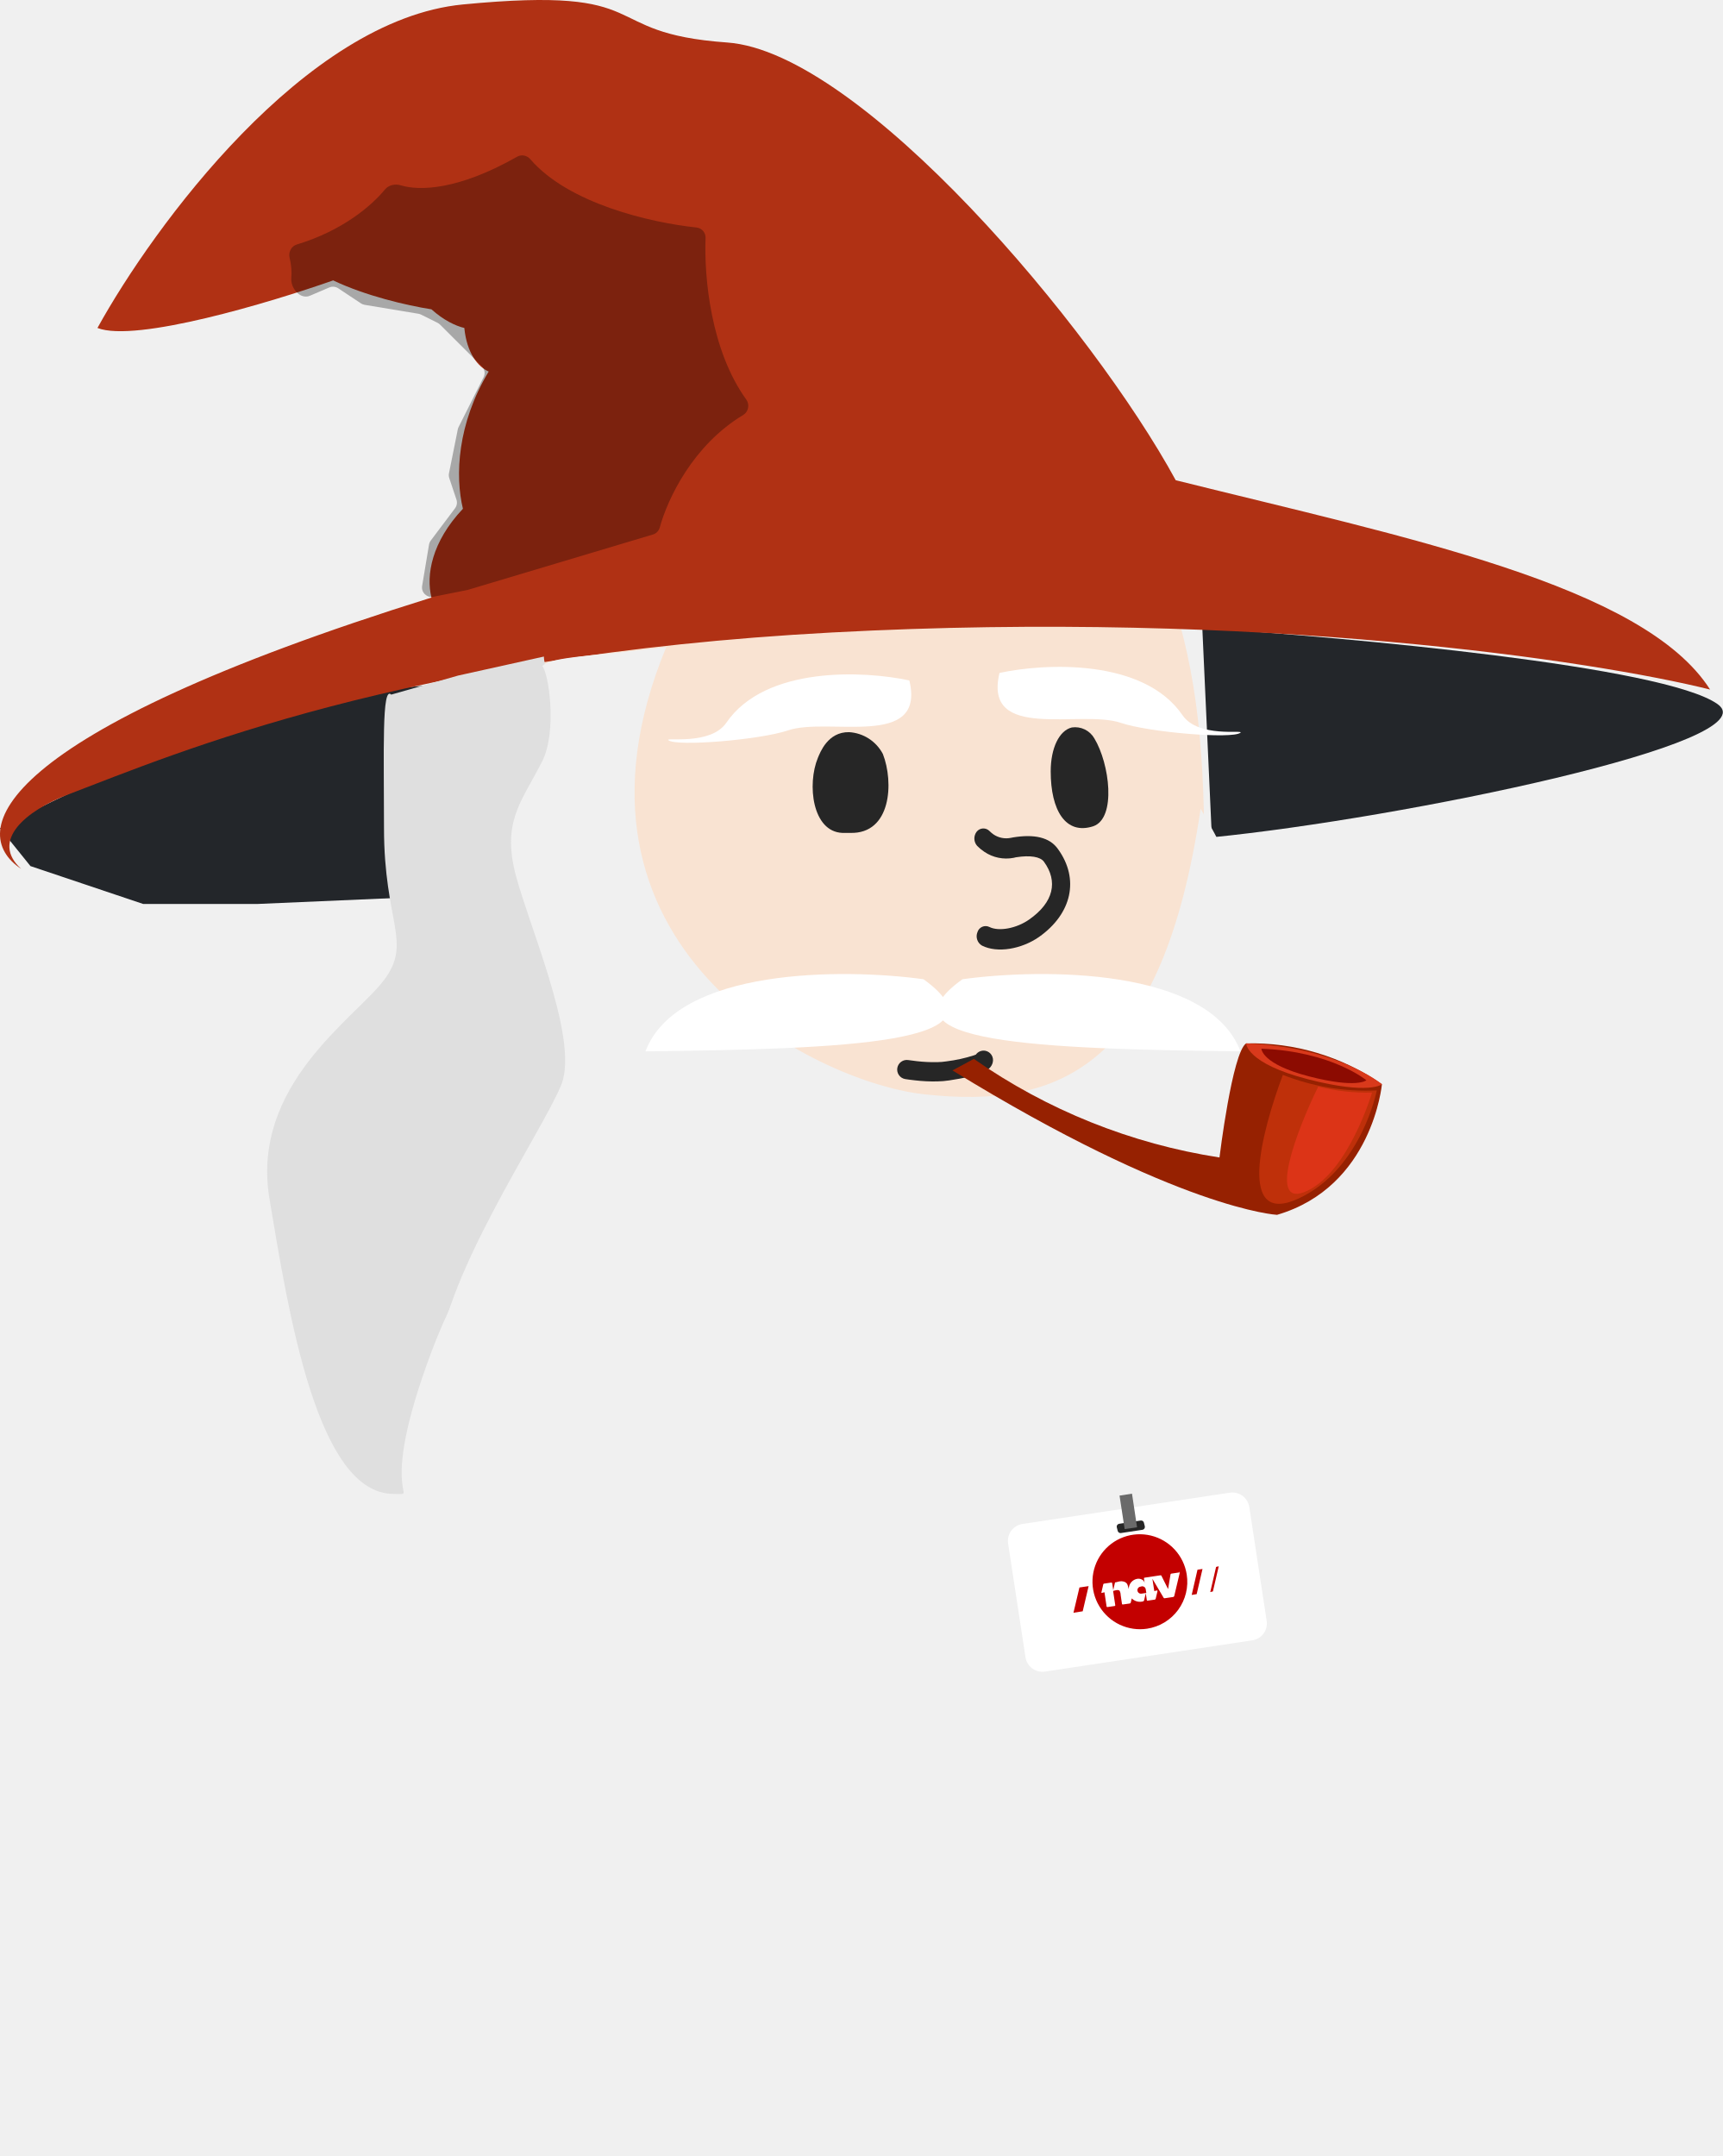
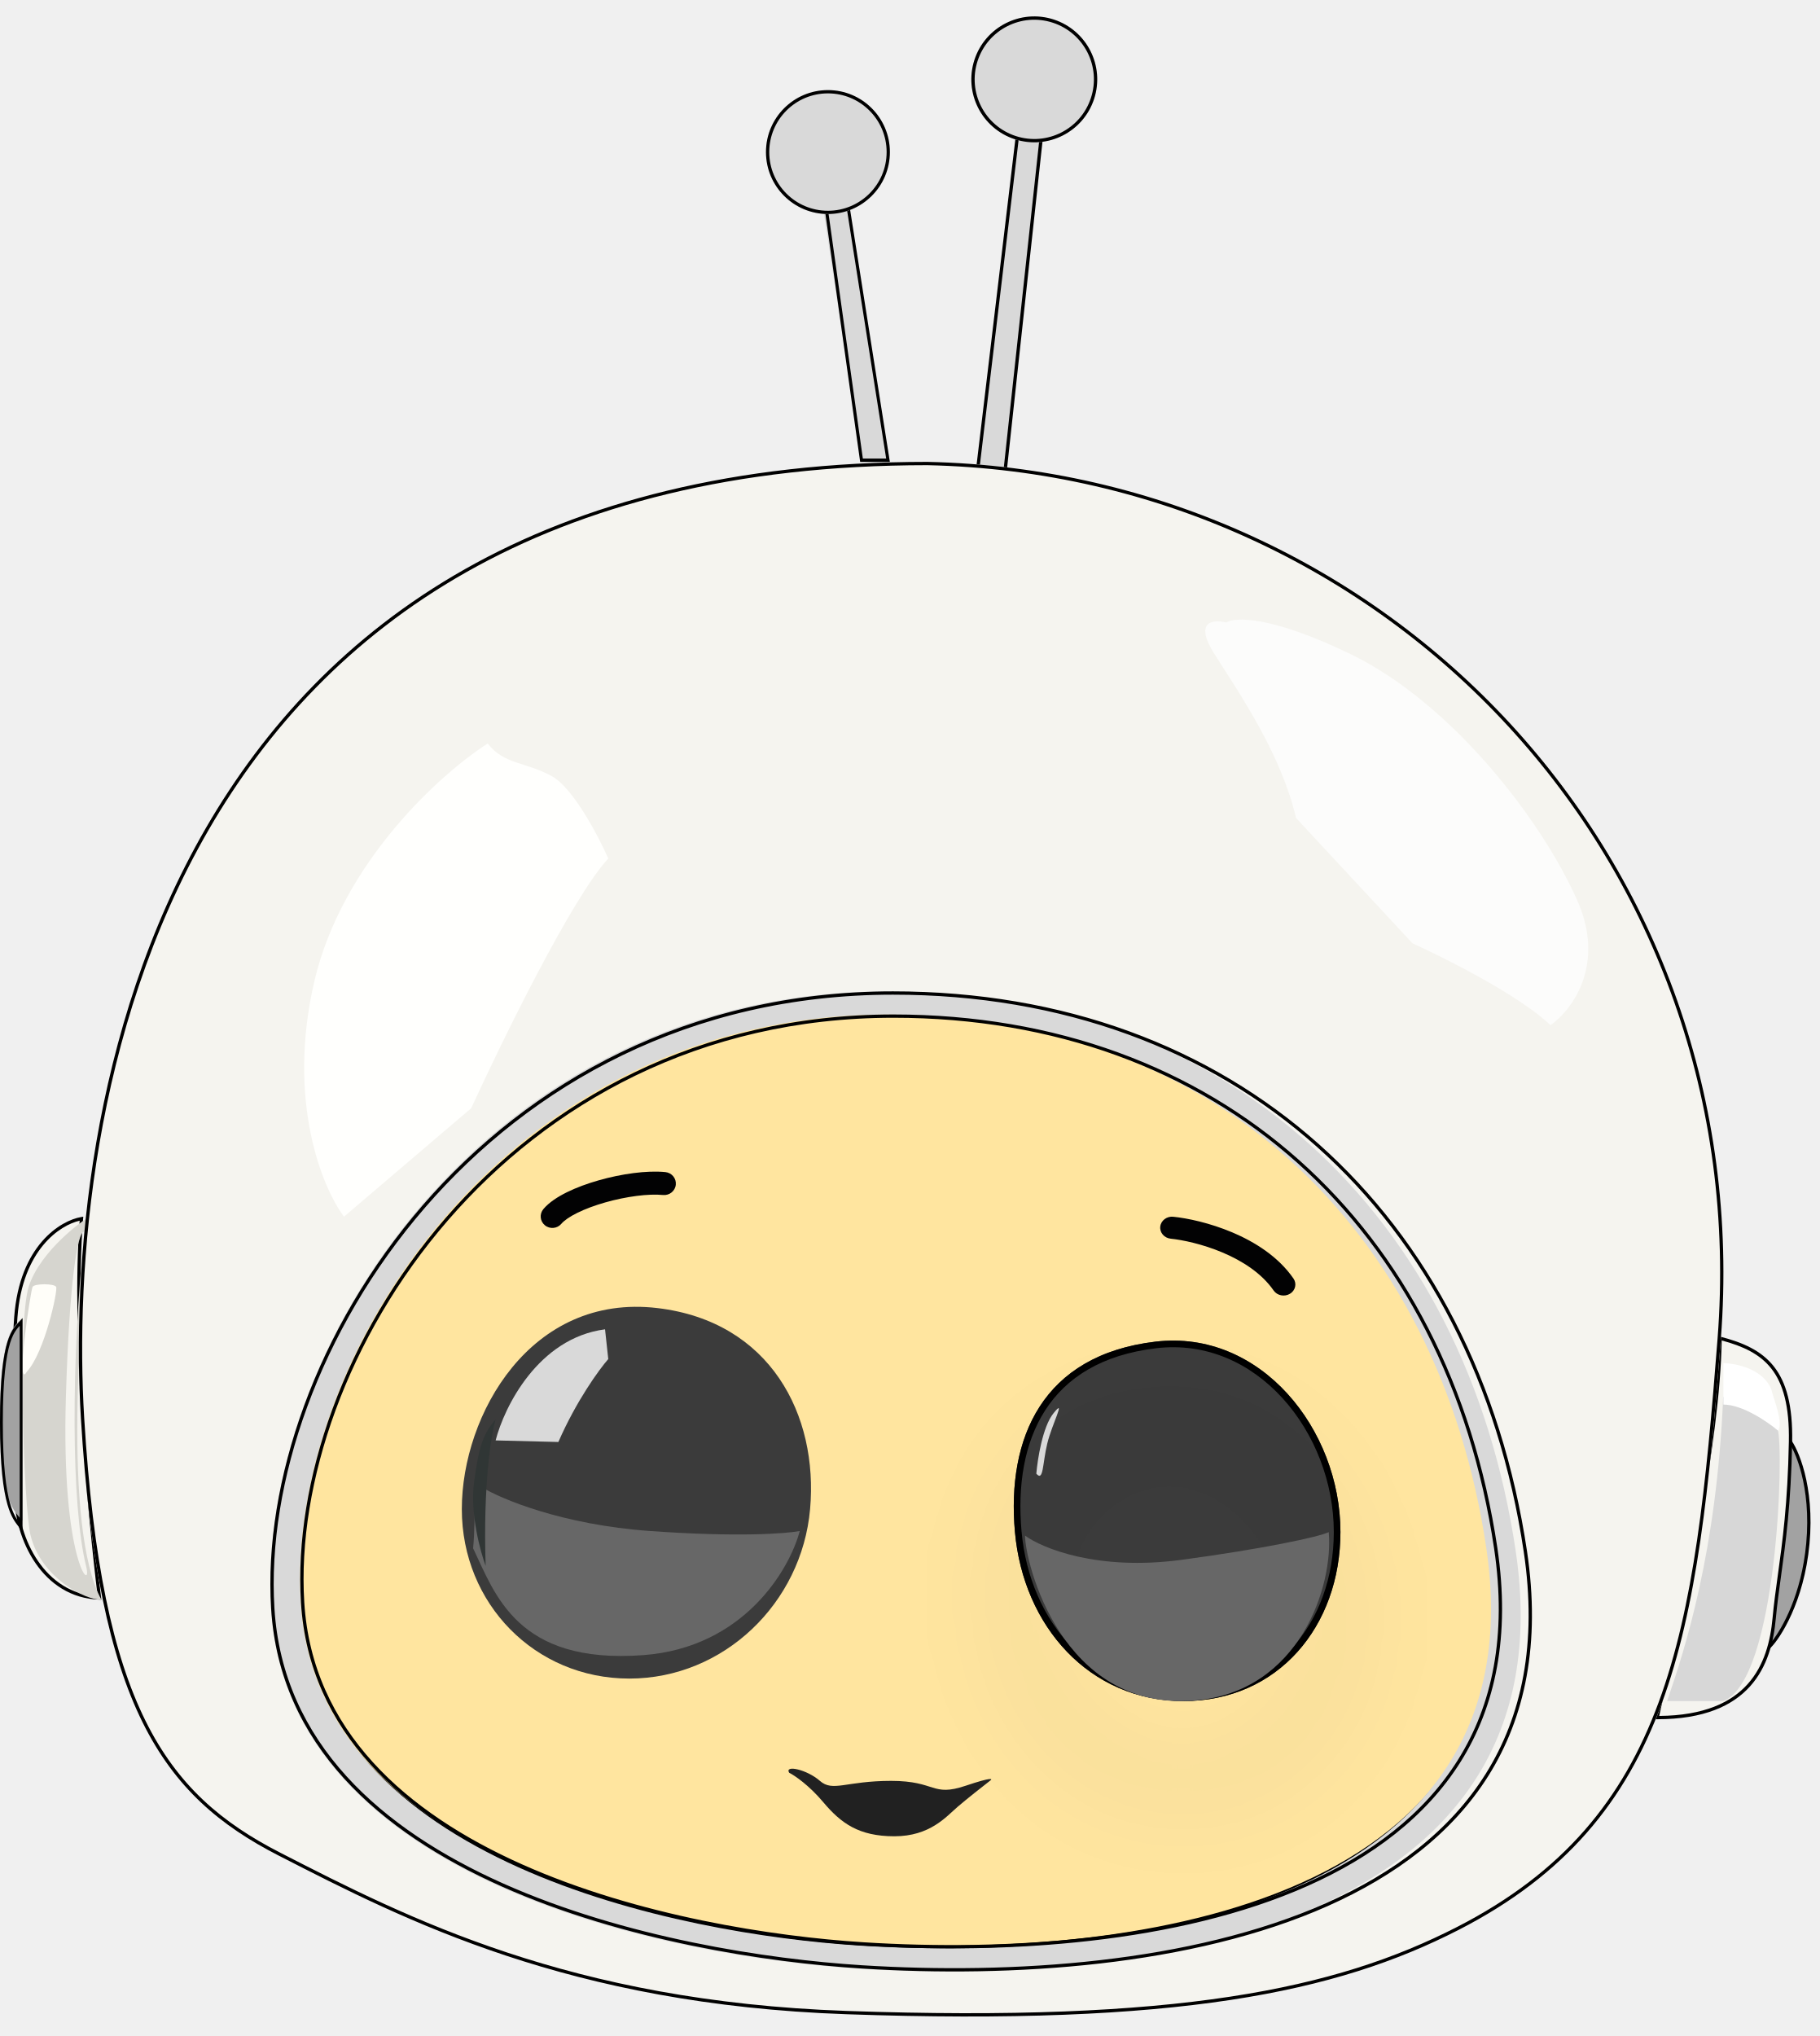
- <svg xmlns="http://www.w3.org/2000/svg" width="183" height="229" viewBox="0 0 183 229" fill="none">
-   <path d="M97.272 132.189C111.425 132.189 127.927 120.133 127.927 90.84C127.927 78.112 126.884 70.184 123.835 61.483C118.256 45.536 106.68 34.445 87.546 34.445C72.477 34.445 59.94 42.627 53.979 55.192C50.105 63.374 50.232 73.475 50.232 84.358C50.232 95.24 52.455 92.958 52.899 96.922C54.142 107.932 57.435 117.142 64.53 123.87C72.777 131.634 83.128 132.189 97.272 132.189Z" fill="#F9E3D2" />
-   <path fill-rule="evenodd" clip-rule="evenodd" d="M111.606 81.939C111.606 79.448 112.513 77.584 113.856 77.266C114.324 77.198 114.802 77.272 115.228 77.48C115.653 77.688 116.007 78.019 116.242 78.43C117.866 81.112 118.601 86.894 116.133 87.758C113.185 88.722 111.606 86.058 111.606 81.939Z" fill="#262626" />
-   <path fill-rule="evenodd" clip-rule="evenodd" d="M89.479 88.467C86.276 88.34 85.714 83.303 86.875 80.494C87.102 79.966 87.909 77.721 90.195 77.766C90.941 77.811 91.663 78.048 92.291 78.454C92.918 78.861 93.431 79.422 93.779 80.085C94.949 83.076 94.686 88.594 90.304 88.467H89.479Z" fill="#262626" />
-   <path d="M103.796 89.849C104.028 90.084 104.283 90.294 104.558 90.476C105.011 90.783 105.519 90.997 106.055 91.106C106.591 91.215 107.142 91.218 107.679 91.113L107.905 91.058C109.457 90.813 110.509 91.004 110.89 91.531C112.405 93.622 111.925 95.84 109.33 97.659C107.969 98.622 106.091 98.959 105.093 98.459C104.975 98.4 104.845 98.368 104.713 98.365C104.582 98.362 104.451 98.388 104.33 98.441C104.209 98.494 104.101 98.572 104.013 98.671C103.926 98.77 103.861 98.887 103.823 99.013C103.718 99.27 103.71 99.557 103.8 99.819C103.89 100.082 104.072 100.303 104.313 100.441C105.955 101.259 108.486 100.813 110.346 99.532C113.866 97.059 114.673 93.358 112.387 90.195C111.48 88.894 109.802 88.594 107.642 88.94L107.361 88.994C106.733 89.12 106.081 88.993 105.547 88.64C105.388 88.529 105.239 88.404 105.102 88.267C105.012 88.175 104.903 88.103 104.783 88.056C104.663 88.009 104.534 87.988 104.405 87.995C104.277 88.002 104.151 88.036 104.036 88.096C103.922 88.155 103.821 88.238 103.741 88.34C103.573 88.558 103.487 88.829 103.497 89.104C103.507 89.38 103.612 89.643 103.796 89.849Z" fill="#262626" />
-   <path d="M104.669 111.609C104.801 111.635 104.926 111.687 105.037 111.763C105.148 111.838 105.243 111.935 105.316 112.047C105.389 112.16 105.439 112.286 105.463 112.418C105.487 112.551 105.484 112.686 105.455 112.818C105.249 113.802 103.967 114.272 100.824 114.756C100.407 114.82 99.986 114.855 99.564 114.862C98.758 114.881 97.951 114.842 97.15 114.745C96.695 114.696 96.35 114.646 96.141 114.612C95.874 114.565 95.638 114.413 95.483 114.191C95.328 113.968 95.267 113.693 95.314 113.426C95.362 113.159 95.513 112.922 95.735 112.767C95.957 112.612 96.231 112.551 96.497 112.598L97.406 112.715C98.114 112.796 98.827 112.83 99.54 112.816C99.876 112.813 100.213 112.785 100.546 112.731C101.528 112.609 102.498 112.397 103.441 112.096L103.658 112.012C103.771 111.855 103.926 111.734 104.105 111.663C104.284 111.592 104.48 111.573 104.669 111.609Z" fill="#262626" />
-   <path d="M50.679 95.003V72.923C35.152 71.317 9.704 82.625 1.48831e-06 87.978L3.235 91.992L15.204 96.014H27.366L50.679 95.003Z" fill="#23262A" />
-   <path d="M182.443 74.79C176.767 70.747 143.252 67.715 127.71 66.704L128.724 88.939C148.995 86.918 188.119 78.832 182.443 74.79Z" fill="#23262A" />
-   <path d="M88.397 67.177C42.989 69.603 18.797 79.979 7.31 84.358C2.653 86.134 -1.027 89.327 2.242 92.281C-3.645 88.412 -0.738 77.993 45.826 63.471C45.244 61.101 45.841 57.56 49.171 54.038C48.323 50.531 48.573 45.001 51.907 39.464C50.772 38.957 49.589 37.525 49.32 34.836C48.367 34.611 47.096 33.995 45.826 32.854C43.185 32.441 38.81 31.414 35.388 29.782C28.732 32.127 14.405 36.421 10.351 34.836C16.297 24.055 32.386 2.09 49.171 0.473C70.151 -1.549 63.056 3.505 77.246 4.515C91.436 5.526 116.086 34.836 124.884 51.006C149.21 57.07 174.552 62.124 181.646 73.241C169.483 70.209 133.805 64.751 88.397 67.177Z" fill="#B03114" />
-   <path d="M78.935 44.083C73.592 47.294 70.917 52.978 70.08 56.024C69.983 56.377 69.719 56.663 69.367 56.768L49.665 62.662L46.037 63.385C45.342 63.524 44.722 62.925 44.839 62.228L45.57 57.851C45.597 57.692 45.662 57.541 45.759 57.411L48.333 53.989C48.532 53.724 48.589 53.378 48.484 53.063L47.723 50.788C47.667 50.621 47.656 50.443 47.691 50.27L48.625 45.613C48.643 45.525 48.672 45.44 48.712 45.359L51.366 40.068C51.561 39.679 51.484 39.209 51.176 38.901L46.741 34.479C46.664 34.402 46.575 34.338 46.477 34.289L44.734 33.42C44.643 33.375 44.547 33.344 44.447 33.327L38.73 32.377C38.589 32.354 38.454 32.3 38.335 32.221L35.932 30.624C35.647 30.434 35.285 30.401 34.97 30.536L32.919 31.413C31.906 31.845 30.855 30.633 30.944 29.538C30.998 28.878 30.951 28.153 30.762 27.379C30.617 26.784 30.939 26.147 31.527 25.969C36.371 24.507 39.463 21.864 40.902 20.112C41.283 19.648 41.99 19.505 42.565 19.682C44.565 20.297 48.69 20.191 54.938 16.642C55.397 16.382 55.98 16.504 56.324 16.904C60.413 21.656 69.147 23.65 73.985 24.165C74.546 24.224 74.965 24.711 74.944 25.273C74.785 29.449 75.482 37.183 79.271 42.441C79.656 42.975 79.5 43.744 78.935 44.083Z" fill="black" fill-opacity="0.3" />
-   <path d="M58.588 107.75C58.588 105.714 54.505 83.321 54.505 83.321C52.399 83.776 50.349 84.459 48.391 85.358C47.243 85.938 46.264 86.805 45.549 87.875C44.834 88.946 44.406 90.183 44.308 91.467C44.308 93.504 44.308 95.54 46.349 99.65C50.432 107.75 56.556 107.75 58.588 107.75Z" fill="#F9E3D2" />
-   <path d="M40.788 87.928C40.788 79.843 40.543 72.768 41.556 73.779L48.651 71.758L57.774 69.736C57.774 71.758 60.814 76.205 60.814 77.822C60.814 79.843 58.787 82.875 58.787 90.96C58.787 99.046 61.828 102.078 61.828 112.184C61.828 122.291 51.937 127.344 45.855 143.515C39.774 159.686 44.842 158.675 41.801 158.675C33.692 158.675 30.652 139.473 28.625 127.344C26.598 115.216 37.747 108.142 40.788 104.099C43.828 100.056 40.788 98.035 40.788 87.928Z" fill="#DFDFDF" />
-   <path d="M125.608 75.969C121.46 69.897 110.919 70.444 106.167 71.476C104.398 78.832 114.769 75.317 119.067 76.782C121.987 77.778 130.893 78.529 131.764 77.822C132.176 77.488 127.27 78.402 125.608 75.969Z" fill="white" />
-   <path d="M77.15 76.768C81.298 70.695 91.839 71.242 96.591 72.275C98.36 79.631 87.989 76.116 83.692 77.581C80.771 78.576 71.865 79.328 70.994 78.62C70.582 78.286 75.488 79.2 77.15 76.768Z" fill="white" />
-   <path d="M57.594 80.854C59.215 77.62 58.269 71.421 57.594 70.747C58.607 69.736 62.662 69.736 70.77 68.726C57.594 100.585 86.547 114.943 98.137 116.227C112.732 117.844 123.476 113.195 127.53 85.907C136.652 101.067 129.557 104.099 134.625 112.184C139.693 120.27 131.585 124.313 138.68 135.43C144.356 144.324 143.072 159.349 141.72 165.75C141.382 163.055 139.085 155.845 132.598 148.569C139.085 157.463 139.355 169.793 138.68 174.846C138.004 174.172 131.585 161.505 127.53 152.611C129.557 174.846 142.734 187.985 144.761 195.059C142.734 196.07 133.612 192.027 126.517 184.953C127.328 190.613 140.369 202.134 146.788 207.187L131.585 226.39C119.084 228.748 91.042 231.646 78.879 224.369C63.675 215.273 65.702 204.156 67.73 190.006C59.621 199.102 51.512 202.134 51.512 198.091C51.512 194.049 63.675 175.857 57.594 169.793C47.458 165.75 46.444 154.633 46.444 145.537C46.444 136.441 57.594 120.27 59.621 115.216C61.648 110.163 55.566 97.024 54.553 91.971C53.539 86.918 55.566 84.896 57.594 80.854Z" fill="#F0F0F0" />
-   <path fill-rule="evenodd" clip-rule="evenodd" d="M103.441 112.469C111.226 117.911 120.152 121.493 129.533 122.942C129.533 122.942 130.885 111.823 132.363 110.823C137.509 110.696 142.562 112.215 146.788 115.16C146.788 115.16 145.799 126.07 135.647 129.034C135.647 129.034 125.26 128.506 101.173 113.696L103.441 112.469Z" fill="#962101" />
-   <path fill-rule="evenodd" clip-rule="evenodd" d="M132.363 110.823C132.363 110.823 132.363 112.942 138.932 114.633C145.5 116.324 146.788 115.16 146.788 115.16C146.788 115.16 142.052 111.196 132.363 110.823Z" fill="#D9391B" />
-   <path fill-rule="evenodd" clip-rule="evenodd" d="M133.987 111.387C133.987 111.387 133.987 113.024 139.068 114.333C144.148 115.642 145.137 114.742 145.137 114.742C145.137 114.742 141.472 111.678 133.987 111.387Z" fill="#8C0B01" />
-   <path fill-rule="evenodd" clip-rule="evenodd" d="M136.264 114.169C139.438 115.418 142.839 115.979 146.244 115.815C146.244 115.815 144.629 124.161 137.979 127.279C131.329 130.398 133.978 120.288 136.264 114.169Z" fill="#BF300A" />
-   <path fill-rule="evenodd" clip-rule="evenodd" d="M140.02 115.415C141.889 115.881 143.811 116.096 145.736 116.051C145.736 116.051 143.304 124.343 138.886 126.47C134.468 128.597 137.761 120.024 140.02 115.415Z" fill="#DC3417" />
-   <path d="M98.091 104.009C89.652 102.847 71.93 102.752 68.56 111.672C89.793 111.418 107.554 110.799 98.091 104.009Z" fill="white" />
-   <path d="M102.234 104.009C110.673 102.847 128.395 102.752 131.765 111.672C110.532 111.418 92.77 110.799 102.234 104.009Z" fill="white" />
-   <path fill-rule="evenodd" clip-rule="evenodd" d="M133.025 174.227L110.975 177.551C110.5 177.617 110.017 177.492 109.632 177.202C109.248 176.913 108.993 176.483 108.924 176.007L107.083 163.95C107.007 163.474 107.123 162.988 107.404 162.599C107.685 162.209 108.11 161.947 108.584 161.871L130.643 158.545C130.879 158.511 131.119 158.524 131.351 158.583C131.582 158.642 131.799 158.746 131.991 158.889C132.182 159.032 132.343 159.212 132.465 159.417C132.588 159.623 132.668 159.85 132.703 160.086L134.543 172.143C134.581 172.38 134.572 172.621 134.517 172.854C134.462 173.086 134.361 173.306 134.221 173.499C134.08 173.692 133.903 173.856 133.7 173.98C133.496 174.105 133.27 174.188 133.034 174.224" fill="white" />
-   <path fill-rule="evenodd" clip-rule="evenodd" d="M121.351 162.488L119.062 162.834C118.982 162.845 118.901 162.824 118.836 162.775C118.771 162.727 118.728 162.655 118.715 162.575L118.618 162.196C118.607 162.116 118.628 162.035 118.676 161.97C118.725 161.905 118.796 161.862 118.876 161.849L121.166 161.503C121.206 161.496 121.246 161.498 121.286 161.507C121.325 161.517 121.362 161.534 121.394 161.559C121.427 161.583 121.454 161.613 121.474 161.648C121.495 161.683 121.508 161.722 121.513 161.762L121.607 162.132C121.614 162.172 121.613 162.214 121.603 162.253C121.594 162.293 121.577 162.33 121.553 162.363C121.53 162.397 121.5 162.425 121.465 162.446C121.43 162.467 121.392 162.482 121.351 162.488Z" fill="#262626" />
-   <path fill-rule="evenodd" clip-rule="evenodd" d="M119.46 162.414L120.778 162.221L120.241 158.651L118.918 158.856L119.46 162.414Z" fill="#6A6A6A" />
-   <path fill-rule="evenodd" clip-rule="evenodd" d="M121.841 172.993C120.858 173.141 119.851 172.994 118.949 172.571C118.047 172.147 117.29 171.466 116.773 170.612C116.257 169.759 116.004 168.772 116.047 167.776C116.089 166.781 116.425 165.821 117.013 165.017C117.601 164.214 118.413 163.604 119.348 163.263C120.282 162.923 121.297 162.868 122.265 163.105C123.232 163.342 124.108 163.861 124.783 164.595C125.457 165.33 125.9 166.248 126.054 167.233C126.157 167.889 126.13 168.559 125.974 169.204C125.817 169.849 125.535 170.457 125.144 170.992C124.753 171.527 124.259 171.979 123.693 172.323C123.126 172.666 122.497 172.894 121.841 172.993Z" fill="#C30000" />
-   <path fill-rule="evenodd" clip-rule="evenodd" d="M114.023 171.299L114.658 168.614L115.632 168.47L115.004 171.144L114.023 171.299Z" fill="#C30000" />
-   <path fill-rule="evenodd" clip-rule="evenodd" d="M126.581 169.407L127.198 166.727L127.73 166.648L127.111 169.32L126.581 169.407Z" fill="#C30000" />
-   <path fill-rule="evenodd" clip-rule="evenodd" d="M128.553 169.104L129.173 166.432L129.454 166.361L128.835 169.032L128.553 169.104Z" fill="#C30000" />
-   <path fill-rule="evenodd" clip-rule="evenodd" d="M125.313 167.008L124.412 167.143C124.395 167.148 124.379 167.156 124.366 167.168C124.353 167.179 124.342 167.193 124.335 167.21L124.073 168.786L123.363 167.362C123.353 167.347 123.339 167.334 123.322 167.327C123.305 167.319 123.286 167.317 123.268 167.321L121.564 167.575C121.546 167.579 121.531 167.59 121.521 167.604C121.511 167.619 121.507 167.637 121.509 167.654L121.582 168.161C121.525 167.754 121.069 167.654 120.816 167.69C120.556 167.73 120.32 167.863 120.151 168.065C119.982 168.266 119.892 168.522 119.897 168.786C119.803 168.416 119.769 168.283 119.663 168.16C119.603 168.097 119.53 168.048 119.449 168.018C119.26 167.946 119.054 167.932 118.859 167.98L118.524 168.065C118.509 168.06 118.493 168.06 118.477 168.064C118.462 168.068 118.448 168.076 118.436 168.087L118.249 168.894L118.133 168.145C118.129 168.128 118.118 168.113 118.104 168.103C118.089 168.092 118.071 168.088 118.054 168.09L117.268 168.205C117.25 168.207 117.234 168.215 117.22 168.226C117.206 168.238 117.196 168.254 117.192 168.271L116.996 169.118C116.996 169.118 116.97 169.2 117.016 169.198L117.315 169.122L117.543 170.64C117.548 170.657 117.558 170.672 117.573 170.683C117.587 170.693 117.605 170.697 117.623 170.695L118.408 170.58C118.425 170.576 118.44 170.565 118.45 170.551C118.461 170.536 118.465 170.518 118.463 170.501L118.234 168.982L118.525 168.909C118.619 168.882 118.718 168.88 118.813 168.901C118.855 168.912 118.894 168.935 118.923 168.967C118.997 169.102 119.036 169.254 119.036 169.408L119.177 170.366C119.182 170.384 119.192 170.399 119.207 170.409C119.221 170.419 119.239 170.423 119.257 170.421L120.007 170.315C120.032 170.31 120.056 170.298 120.074 170.28C120.093 170.262 120.106 170.239 120.112 170.214L120.215 169.775C120.358 169.918 120.533 170.024 120.726 170.083C120.92 170.142 121.124 170.152 121.322 170.113L121.419 170.088C121.444 170.083 121.467 170.071 121.486 170.053C121.505 170.035 121.518 170.012 121.524 169.987L121.705 169.228L121.816 169.959C121.817 169.968 121.82 169.977 121.825 169.985C121.83 169.993 121.836 170 121.844 170.005C121.851 170.01 121.86 170.014 121.869 170.015C121.878 170.017 121.887 170.017 121.896 170.014L122.655 169.906C122.68 169.902 122.704 169.89 122.723 169.872C122.742 169.854 122.755 169.83 122.76 169.804L122.953 168.986C122.938 168.924 122.874 168.931 122.874 168.931L122.61 168.998L122.407 167.689L123.593 169.696C123.604 169.72 123.623 169.739 123.646 169.75C123.67 169.762 123.696 169.764 123.721 169.757L124.623 169.623C124.648 169.617 124.672 169.605 124.69 169.587C124.709 169.569 124.722 169.546 124.728 169.521L125.318 167.026C125.342 166.935 125.243 166.951 125.243 166.951L125.313 167.008ZM121.762 169.195L121.247 169.269C121.149 169.284 121.049 169.259 120.969 169.2C120.889 169.141 120.836 169.053 120.82 168.955C120.805 168.857 120.83 168.757 120.888 168.677C120.947 168.597 121.035 168.543 121.133 168.529L121.274 168.493C121.322 168.485 121.372 168.487 121.42 168.499C121.467 168.511 121.512 168.532 121.552 168.561C121.592 168.59 121.625 168.627 121.651 168.669C121.676 168.711 121.693 168.758 121.7 168.807L121.762 169.195Z" fill="white" />
+ <svg xmlns="http://www.w3.org/2000/svg" width="84" height="94" viewBox="0 0 84 94" fill="none">
+   <path d="M0.661 60.766C0.913 57.459 2.868 56.326 3.814 56.173C3.373 61.44 4.208 70.157 4.681 73.857C2.001 73.78 0.661 71.101 0.661 68.957C0.661 66.814 0.345 64.9 0.661 60.766Z" fill="#F5F4EF" />
+   <path fill-rule="evenodd" clip-rule="evenodd" d="M3.845 56.173L3.837 56.27C3.414 61.478 4.216 70.104 4.67 73.769L4.681 73.857L4.593 73.854C3.276 73.815 2.289 73.117 1.635 72.163C0.981 71.21 0.655 70.001 0.655 68.926C0.655 68.278 0.627 67.649 0.596 66.97C0.526 65.436 0.445 63.647 0.655 60.807C0.9 57.5 2.802 56.347 3.749 56.189L3.845 56.173ZM3.678 56.357C2.774 56.563 1.038 57.689 0.806 60.819C0.597 63.65 0.677 65.422 0.747 66.953C0.778 67.635 0.807 68.268 0.807 68.926C0.807 69.974 1.125 71.153 1.759 72.077C2.378 72.978 3.294 73.634 4.509 73.699C4.056 70.009 3.275 61.55 3.678 56.357Z" fill="black" />
+   <path fill-rule="evenodd" clip-rule="evenodd" d="M4.15 56.173C3.708 60.281 2.873 70.549 4.681 73.856C3.927 73.882 1.877 72.83 1.408 70.871C1.096 69.569 0.804 60.996 1.33 59.388C1.874 57.724 3.89 56.275 4.15 56.173ZM3.901 56.862C3.564 56.811 3.2 59.312 3.044 64.44C2.809 72.169 4.288 73.572 3.979 72.325C3.278 69.493 3.278 62.756 3.901 56.862Z" fill="#D6D5CF" />
+   <path d="M2.592 59.413C2.682 59.572 2.057 62.447 1.242 63.325C0.699 64.284 1.414 59.572 1.505 59.413C1.595 59.253 2.501 59.253 2.592 59.413Z" fill="#FFFEF9" />
+   <path d="M47.128 5.02L45.073 22.264L46.308 22.668L48.222 5.02L47.128 5.02Z" fill="#D9D9D9" />
+   <path fill-rule="evenodd" clip-rule="evenodd" d="M48.308 4.943L46.375 22.769L44.99 22.317L47.06 4.943L48.308 4.943ZM47.196 5.096L45.156 22.21L46.243 22.565L48.137 5.096L47.196 5.096Z" fill="black" />
+   <path d="M50.519 4.567C50.02 6.092 48.38 6.925 46.854 6.427C45.329 5.929 44.496 4.288 44.994 2.762C45.492 1.237 47.133 0.404 48.659 0.902C50.184 1.401 51.017 3.041 50.519 4.567Z" fill="#D9D9D9" />
+   <path fill-rule="evenodd" clip-rule="evenodd" d="M46.902 6.281C48.347 6.753 49.901 5.965 50.373 4.519C50.846 3.074 50.056 1.52 48.611 1.048C47.166 0.576 45.612 1.365 45.14 2.81C44.668 4.255 45.456 5.809 46.902 6.281ZM46.854 6.427C48.38 6.925 50.02 6.092 50.519 4.567C51.017 3.041 50.184 1.401 48.659 0.902C47.133 0.404 45.492 1.237 44.994 2.762C44.496 4.288 45.329 5.929 46.854 6.427Z" fill="black" />
+   <path d="M37.968 9.363L39.794 21.325H41.088L39.033 9.363H37.968Z" fill="#D9D9D9" />
+   <path fill-rule="evenodd" clip-rule="evenodd" d="M37.968 8.843H39.12L41.088 21.326H39.717L37.968 8.843ZM38.135 8.997L39.841 21.171H40.918L38.998 8.997H38.135Z" fill="black" />
+   <path d="M0 65.423C0 69.392 0.693 69.792 1.04 70.216V60.854C0.693 61.203 0 61.453 0 65.423Z" fill="#A2A2A2" />
+   <path fill-rule="evenodd" clip-rule="evenodd" d="M1.04 60.854V70.736L0.925 70.573C0.9 70.537 0.872 70.501 0.842 70.462C0.697 70.274 0.506 70.026 0.345 69.467C0.152 68.798 0 67.681 0 65.667C0 63.653 0.152 62.574 0.345 61.951C0.442 61.638 0.551 61.439 0.656 61.295C0.708 61.224 0.759 61.167 0.805 61.117C0.82 61.101 0.834 61.086 0.848 61.072C0.878 61.041 0.904 61.013 0.929 60.984L1.04 60.854ZM0.467 62.002C0.282 62.6 0.13 63.658 0.13 65.667C0.13 67.675 0.282 68.773 0.468 69.419C0.611 69.913 0.772 70.143 0.91 70.323V61.211C0.904 61.217 0.899 61.223 0.893 61.229C0.848 61.276 0.802 61.329 0.754 61.394C0.66 61.523 0.56 61.705 0.467 62.002Z" fill="black" />
+   <path d="M83.476 71.271C83.229 73.948 82.122 75.6 81.726 75.999L82.607 66.481C82.929 66.869 83.724 68.595 83.476 71.271Z" fill="#A2A2A2" />
+   <path fill-rule="evenodd" clip-rule="evenodd" d="M82.546 66.29L81.629 76.205L81.779 76.053C82.188 75.641 83.302 73.971 83.551 71.279C83.676 69.932 83.538 68.822 83.328 67.999C83.118 67.18 82.835 66.639 82.664 66.432L82.546 66.29ZM83.18 68.037C83.386 68.844 83.522 69.936 83.399 71.265C83.18 73.629 82.287 75.183 81.823 75.771L82.662 66.698C82.815 66.953 83.019 67.406 83.18 68.037Z" fill="black" />
+   <path d="M82.675 66.562C82.736 63.25 81.487 62.323 79.423 61.787C79.365 67.066 77.314 75.661 76.517 79.299C80.799 79.299 81.724 76.842 81.921 74.71C82.119 72.578 82.599 70.702 82.675 66.562Z" fill="#F5F4EF" />
+   <path fill-rule="evenodd" clip-rule="evenodd" d="M79.347 61.69L79.346 61.787C79.294 66.505 77.646 73.882 76.729 77.989C76.622 78.468 76.525 78.903 76.442 79.284L76.421 79.376L76.516 79.376C78.673 79.376 79.998 78.757 80.808 77.856C81.615 76.957 81.898 75.79 81.997 74.718C82.057 74.067 82.144 73.438 82.238 72.759C82.451 71.225 82.698 69.436 82.751 66.564C82.781 64.9 82.484 63.82 81.905 63.087C81.327 62.354 80.479 61.983 79.441 61.714L79.347 61.69ZM81.785 63.182C82.332 63.875 82.628 64.914 82.598 66.562C82.546 69.424 82.3 71.197 82.088 72.728C81.994 73.41 81.906 74.043 81.845 74.704C81.747 75.763 81.469 76.891 80.694 77.754C79.933 78.601 78.681 79.205 76.612 79.223C76.69 78.866 76.78 78.463 76.878 78.023C77.788 73.948 79.424 66.626 79.497 61.887C80.48 62.151 81.255 62.51 81.785 63.182Z" fill="black" />
+   <path d="M41.089 7.021C41.089 8.601 39.809 9.881 38.229 9.881C36.649 9.881 35.368 8.601 35.368 7.021C35.368 5.441 36.649 4.16 38.229 4.16C39.809 4.16 41.089 5.441 41.089 7.021Z" fill="#D9D9D9" />
+   <path fill-rule="evenodd" clip-rule="evenodd" d="M38.229 9.731C39.725 9.731 40.939 8.518 40.939 7.021C40.939 5.524 39.725 4.311 38.229 4.311C36.732 4.311 35.519 5.524 35.519 7.021C35.519 8.518 36.732 9.731 38.229 9.731ZM38.229 9.881C39.809 9.881 41.089 8.601 41.089 7.021C41.089 5.441 39.809 4.16 38.229 4.16C36.649 4.16 35.368 5.441 35.368 7.021C35.368 8.601 36.649 9.881 38.229 9.881Z" fill="black" />
+   <path fill-rule="evenodd" clip-rule="evenodd" d="M42.82 21.324C6.948 21.324 2.899 51.658 3.735 65.488C4.539 78.783 7.483 82.915 12.837 85.66L12.905 85.694C18.709 88.67 26.272 92.547 39.073 92.995C54.37 93.529 61.713 92.001 67.373 89.098C77.24 84.036 78.4 75.497 79.458 61.82C81.172 39.662 64.084 21.782 42.82 21.324ZM39.684 89.709C31.359 89.18 14.489 85.858 13.755 73.816C13.075 62.66 23.087 46.538 41.061 46.538C56.053 46.538 66.685 56.319 68.903 71.295C71.325 87.646 52.917 90.549 39.684 89.709Z" fill="#F5F4EF" />
+   <path fill-rule="evenodd" clip-rule="evenodd" d="M9.643 38.298C4.272 47.572 3.471 58.573 3.888 65.466C4.288 72.095 5.223 76.431 6.719 79.449C8.213 82.462 10.269 84.168 12.93 85.531L12.997 85.566C18.787 88.533 26.323 92.396 39.08 92.842C54.342 93.376 61.655 91.851 67.286 88.962C72.192 86.446 74.931 83.068 76.577 78.618C78.225 74.162 78.778 68.63 79.306 61.805C81.013 39.738 63.995 21.933 42.817 21.477C24.944 21.477 15.009 29.03 9.643 38.298ZM9.51 38.222C14.905 28.905 24.891 21.324 42.818 21.324H42.82V21.324C64.083 21.782 81.172 39.66 79.458 61.816C78.93 68.638 78.377 74.191 76.72 78.671C75.061 83.155 72.297 86.563 67.356 89.098C61.69 92.004 54.347 93.528 39.075 92.995C26.283 92.547 18.723 88.672 12.928 85.701L12.86 85.667C10.178 84.292 8.093 82.566 6.582 79.516C5.072 76.471 4.136 72.111 3.735 65.475C3.317 58.567 4.119 47.532 9.51 38.222ZM20.397 55.947C25.065 50.519 32.068 46.485 41.062 46.485C48.56 46.485 54.972 48.931 59.787 53.252C64.601 57.573 67.814 63.766 68.923 71.254C69.53 75.348 68.833 78.607 67.233 81.178C65.634 83.747 63.138 85.621 60.158 86.955C54.2 89.622 46.291 90.136 39.684 89.716C35.525 89.452 29.228 88.49 23.878 86.088C18.528 83.687 14.104 79.835 13.735 73.785C13.394 68.197 15.731 61.373 20.397 55.947ZM20.513 56.046C15.869 61.447 13.549 68.233 13.887 73.776C14.251 79.743 18.611 83.557 23.94 85.949C29.268 88.341 35.544 89.3 39.693 89.564C46.291 89.983 54.171 89.468 60.095 86.816C63.057 85.491 65.525 83.634 67.104 81.097C68.681 78.562 69.374 75.34 68.772 71.276C67.668 63.819 64.469 57.66 59.684 53.366C54.9 49.071 48.526 46.637 41.062 46.637C32.118 46.637 25.156 50.648 20.513 56.046Z" fill="black" />
+   <path d="M13.555 74.005C14.293 86.011 31.24 89.323 39.604 89.85C52.897 90.688 71.39 87.793 68.957 71.491C66.728 56.561 56.047 46.81 40.987 46.81C22.93 46.81 12.872 62.883 13.555 74.005Z" fill="#FFE59F" />
+   <path fill-rule="evenodd" clip-rule="evenodd" d="M20.36 55.924C15.697 61.365 13.369 68.203 13.708 73.788C14.073 79.8 18.451 83.643 23.8 86.053C29.148 88.463 35.448 89.43 39.614 89.695C46.237 90.118 54.147 89.598 60.094 86.927C63.067 85.591 65.545 83.72 67.13 81.164C68.713 78.61 69.409 75.364 68.805 71.269C67.696 63.755 64.485 57.55 59.682 53.223C54.879 48.896 48.48 46.444 40.988 46.444C32.009 46.444 25.02 50.484 20.36 55.924ZM20.243 55.824C24.929 50.354 31.959 46.29 40.988 46.29C48.515 46.29 54.951 48.754 59.784 53.109C64.617 57.462 67.843 63.702 68.956 71.246C69.565 75.371 68.866 78.655 67.26 81.246C65.655 83.835 63.149 85.723 60.157 87.067C54.176 89.754 46.237 90.272 39.604 89.849C35.429 89.582 29.108 88.614 23.737 86.193C18.367 83.774 13.926 79.893 13.555 73.797C13.213 68.167 15.559 61.291 20.243 55.824Z" fill="black" />
+   <path d="M37.405 69.674C37.019 74.02 33.414 77.498 29.058 77.498C24.702 77.498 21.324 74.037 21.324 69.674C21.324 65.311 24.505 59.695 30.36 60.393C35.567 61.014 37.791 65.328 37.405 69.674Z" fill="#3B3B3B" />
+   <path d="M46.863 70.729C47.249 75.066 50.288 78.537 54.651 78.537C59.013 78.537 61.893 75.084 61.893 70.729C61.893 66 58.212 61.364 53.347 61.943C48.133 62.563 46.477 66.391 46.863 70.729Z" fill="#3B3B3B" />
+   <g filter="url(#filter0_d_1304_3487)">
+     <path fill-rule="evenodd" clip-rule="evenodd" d="M54.651 78.231C50.482 78.231 47.544 74.919 47.169 70.702C46.979 68.574 47.294 66.608 48.263 65.107C49.223 63.618 50.853 62.548 53.383 62.247C55.701 61.971 57.744 62.934 59.217 64.551C60.694 66.172 61.586 68.44 61.586 70.729C61.586 74.947 58.813 78.231 54.651 78.231ZM54.651 78.537C50.288 78.537 47.249 75.066 46.863 70.729C46.477 66.391 48.133 62.563 53.347 61.943C58.212 61.364 61.893 66 61.893 70.729C61.893 75.084 59.013 78.537 54.651 78.537Z" fill="black" />
+   </g>
+   <path fill-rule="evenodd" clip-rule="evenodd" d="M53.574 56.627C53.606 56.348 53.876 56.145 54.175 56.176C54.828 56.242 55.859 56.459 56.897 56.897C57.931 57.334 59.022 58.012 59.724 59.028C59.888 59.264 59.815 59.58 59.562 59.732C59.308 59.885 58.97 59.817 58.807 59.58C58.26 58.79 57.375 58.218 56.446 57.826C55.52 57.435 54.602 57.245 54.057 57.189C53.758 57.159 53.541 56.907 53.574 56.627Z" fill="#020203" />
+   <path fill-rule="evenodd" clip-rule="evenodd" d="M27.947 55.514C28.913 55.24 29.938 55.105 30.614 55.172C30.91 55.201 31.175 54.988 31.204 54.696C31.234 54.404 31.018 54.144 30.721 54.114C29.857 54.029 28.685 54.198 27.648 54.493C27.123 54.642 26.615 54.828 26.179 55.043C25.753 55.253 25.353 55.511 25.091 55.821C24.9 56.047 24.931 56.382 25.16 56.57C25.389 56.758 25.729 56.727 25.919 56.502C26.042 56.357 26.287 56.178 26.661 55.994C27.025 55.815 27.47 55.65 27.947 55.514Z" fill="#020203" />
+   <path d="M38.008 83.199C37.35 82.417 36.687 81.97 36.438 81.845C36.214 81.469 37.26 81.695 37.858 82.221C38.456 82.748 39.054 82.221 41.146 82.221C43.239 82.221 43.014 82.973 44.584 82.447C45.839 82.025 45.854 82.121 45.705 82.221C45.381 82.472 44.629 83.064 44.21 83.425C43.687 83.876 42.94 84.779 41.296 84.779C39.652 84.779 38.83 84.177 38.008 83.199Z" fill="#212121" />
+   <path d="M27.937 61.373C24.846 61.778 23.281 64.961 22.885 66.502L25.782 66.575C26.615 64.668 27.665 63.228 28.086 62.746L27.937 61.373Z" fill="#D9D9D9" />
+   <path d="M30.008 70.685C25.965 70.395 23.14 69.21 22.233 68.654C21.767 68.896 22 69.887 21.845 71.483C22.855 73.587 23.866 76.851 29.697 76.416C34.362 76.068 36.461 72.45 36.928 70.685C36.306 70.806 34.051 70.975 30.008 70.685Z" fill="#676767" />
+   <path d="M22.424 72.295C22.301 68.546 22.68 66.225 22.885 65.534C22.348 66.148 22.117 66.686 21.887 68.453C21.703 69.867 22.168 71.604 22.424 72.295Z" fill="#303635" />
+   <path d="M54.528 72.019C50.689 72.532 48.13 71.485 47.33 70.897C47.33 72.099 48.98 78.995 55.128 78.514C60.047 78.129 61.577 73.168 61.352 70.736C60.927 70.95 58.367 71.506 54.528 72.019Z" fill="#676767" />
+   <path d="M48.637 65.257C48.142 65.875 47.907 67.369 47.851 68.039C48.188 68.425 48.131 67.575 48.356 66.648C48.581 65.72 49.254 64.484 48.637 65.257Z" fill="#D9D9D9" />
+   <path d="M79.566 64.495C79.261 71.632 77.814 76.103 76.976 78.537H79.566C82.08 77.594 82.385 66.847 82.08 65.986C80.983 64.731 79.947 64.469 79.566 64.495Z" fill="#D7D7D7" />
+   <path d="M79.576 64.848C80.46 64.848 81.629 65.652 82.102 66.054C82.355 65.657 81.892 64.612 81.787 64.139C81.408 63.231 80.26 62.957 79.576 62.933V64.848Z" fill="white" />
+   <path fill-rule="evenodd" clip-rule="evenodd" d="M39.54 90.885C30.864 90.332 13.283 86.86 12.517 74.276C11.808 62.618 22.242 45.77 40.975 45.77C56.598 45.77 67.678 55.991 69.99 71.641C72.514 88.729 53.33 91.763 39.54 90.885ZM39.626 89.821C31.362 89.294 14.616 85.987 13.887 73.998C13.211 62.892 23.15 46.841 40.992 46.841C55.874 46.841 66.428 56.578 68.63 71.488C71.034 87.767 52.761 90.658 39.626 89.821Z" fill="#D9D9D9" />
+   <path fill-rule="evenodd" clip-rule="evenodd" d="M19.518 55.645C24.423 49.98 31.782 45.77 41.232 45.77C49.111 45.77 55.848 48.323 60.907 52.833C65.966 57.342 69.342 63.805 70.508 71.619C71.145 75.892 70.413 79.293 68.732 81.975C67.052 84.656 64.429 86.612 61.298 88.004C55.038 90.786 46.727 91.323 39.783 90.885C35.413 90.609 28.797 89.605 23.174 87.099C17.553 84.592 12.905 80.574 12.518 74.261C12.16 68.429 14.615 61.308 19.518 55.645ZM19.634 55.744C14.753 61.382 12.315 68.465 12.671 74.252C13.053 80.481 17.637 84.463 23.237 86.96C28.837 89.456 35.432 90.458 39.793 90.733C46.727 91.17 55.008 90.632 61.236 87.864C64.348 86.481 66.943 84.542 68.602 81.894C70.26 79.247 70.989 75.884 70.356 71.641C69.195 63.858 65.833 57.429 60.805 52.946C55.776 48.464 49.076 45.923 41.232 45.923C31.831 45.923 24.514 50.109 19.634 55.744ZM20.565 56.246C25.238 50.848 32.247 46.837 41.25 46.837C48.755 46.837 55.173 49.269 59.993 53.566C64.812 57.863 68.029 64.021 69.139 71.466C69.746 75.537 69.048 78.778 67.447 81.334C65.846 83.889 63.347 85.753 60.364 87.079C54.401 89.731 46.484 90.242 39.87 89.825C35.707 89.562 29.404 88.606 24.049 86.217C18.694 83.829 14.265 80 13.896 73.984C13.555 68.427 15.894 61.641 20.565 56.246ZM20.681 56.345C16.032 61.715 13.71 68.463 14.049 73.975C14.413 79.907 18.777 83.7 24.111 86.078C29.444 88.456 35.726 89.411 39.88 89.673C46.484 90.089 54.371 89.577 60.302 86.94C63.266 85.623 65.737 83.776 67.317 81.254C68.896 78.733 69.59 75.529 68.987 71.488C67.882 64.074 64.68 57.95 59.891 53.679C55.102 49.41 48.721 46.989 41.25 46.989C32.297 46.989 25.328 50.977 20.681 56.345Z" fill="black" />
+   <path d="M14.51 45.325C15.791 39.803 20.383 35.692 22.519 34.327C23.282 35.313 24.273 35.161 25.494 35.844C26.47 36.39 27.629 38.6 28.087 39.637C26.439 41.396 23.18 48.056 21.756 51.166L15.883 56.172C14.891 54.857 13.229 50.847 14.51 45.325Z" fill="#FFFFFD" />
+   <path d="M56.082 30.207C55.099 28.664 56.031 28.587 56.619 28.741C57.003 28.484 58.692 28.418 62.377 30.207C66.983 32.444 71.129 37.766 72.818 41.546C74.169 44.569 72.562 46.662 71.59 47.331C70.177 45.973 66.753 44.245 65.218 43.551L59.843 37.766C59.153 34.835 57.31 32.135 56.082 30.207Z" fill="#FEFEFE" fill-opacity="0.8" />
+   <defs>
+     <filter id="filter0_d_1304_3487" x="42.81" y="61.894" width="23.083" height="24.644" filterUnits="userSpaceOnUse" color-interpolation-filters="sRGB">
+       <feFlood flood-opacity="0" result="BackgroundImageFix" />
+       <feColorMatrix in="SourceAlpha" type="matrix" values="0 0 0 0 0 0 0 0 0 0 0 0 0 0 0 0 0 0 127 0" result="hardAlpha" />
+       <feOffset dy="4" />
+       <feGaussianBlur stdDeviation="2" />
+       <feComposite in2="hardAlpha" operator="out" />
+       <feColorMatrix type="matrix" values="0 0 0 0 0 0 0 0 0 0 0 0 0 0 0 0 0 0 0.25 0" />
+       <feBlend mode="normal" in2="BackgroundImageFix" result="effect1_dropShadow_1304_3487" />
+       <feBlend mode="normal" in="SourceGraphic" in2="effect1_dropShadow_1304_3487" result="shape" />
+     </filter>
+   </defs>
</svg>
